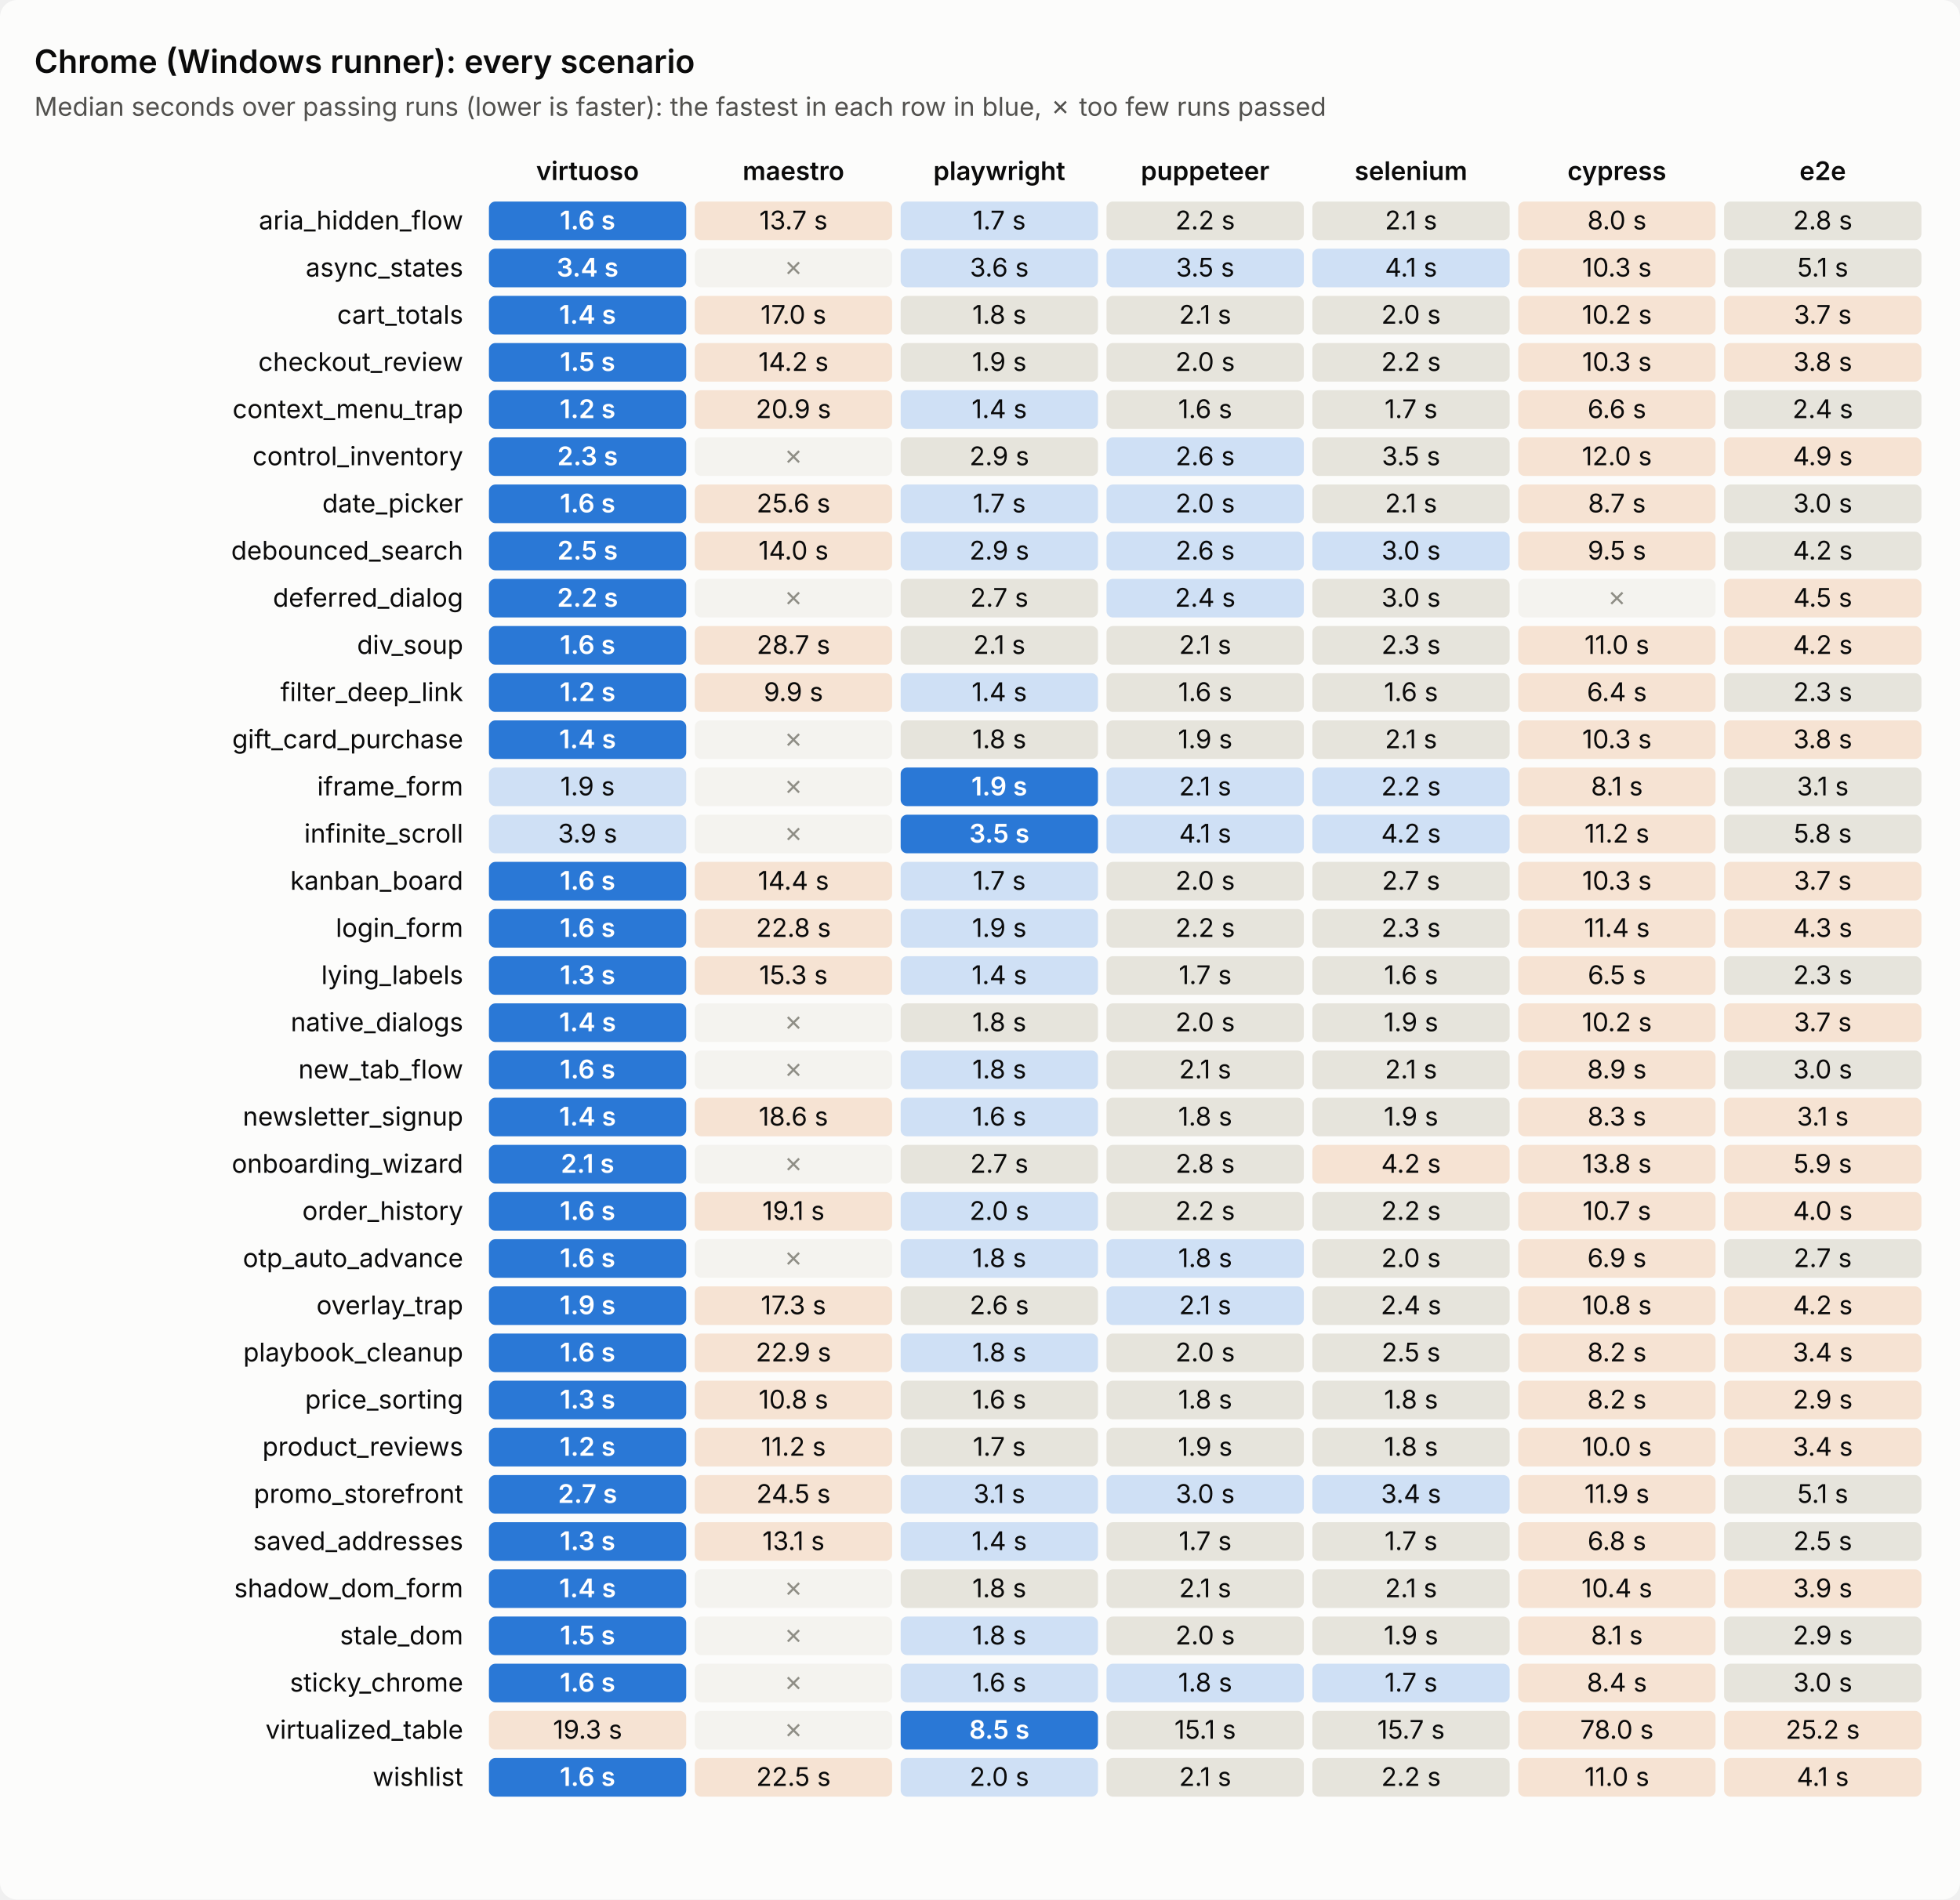
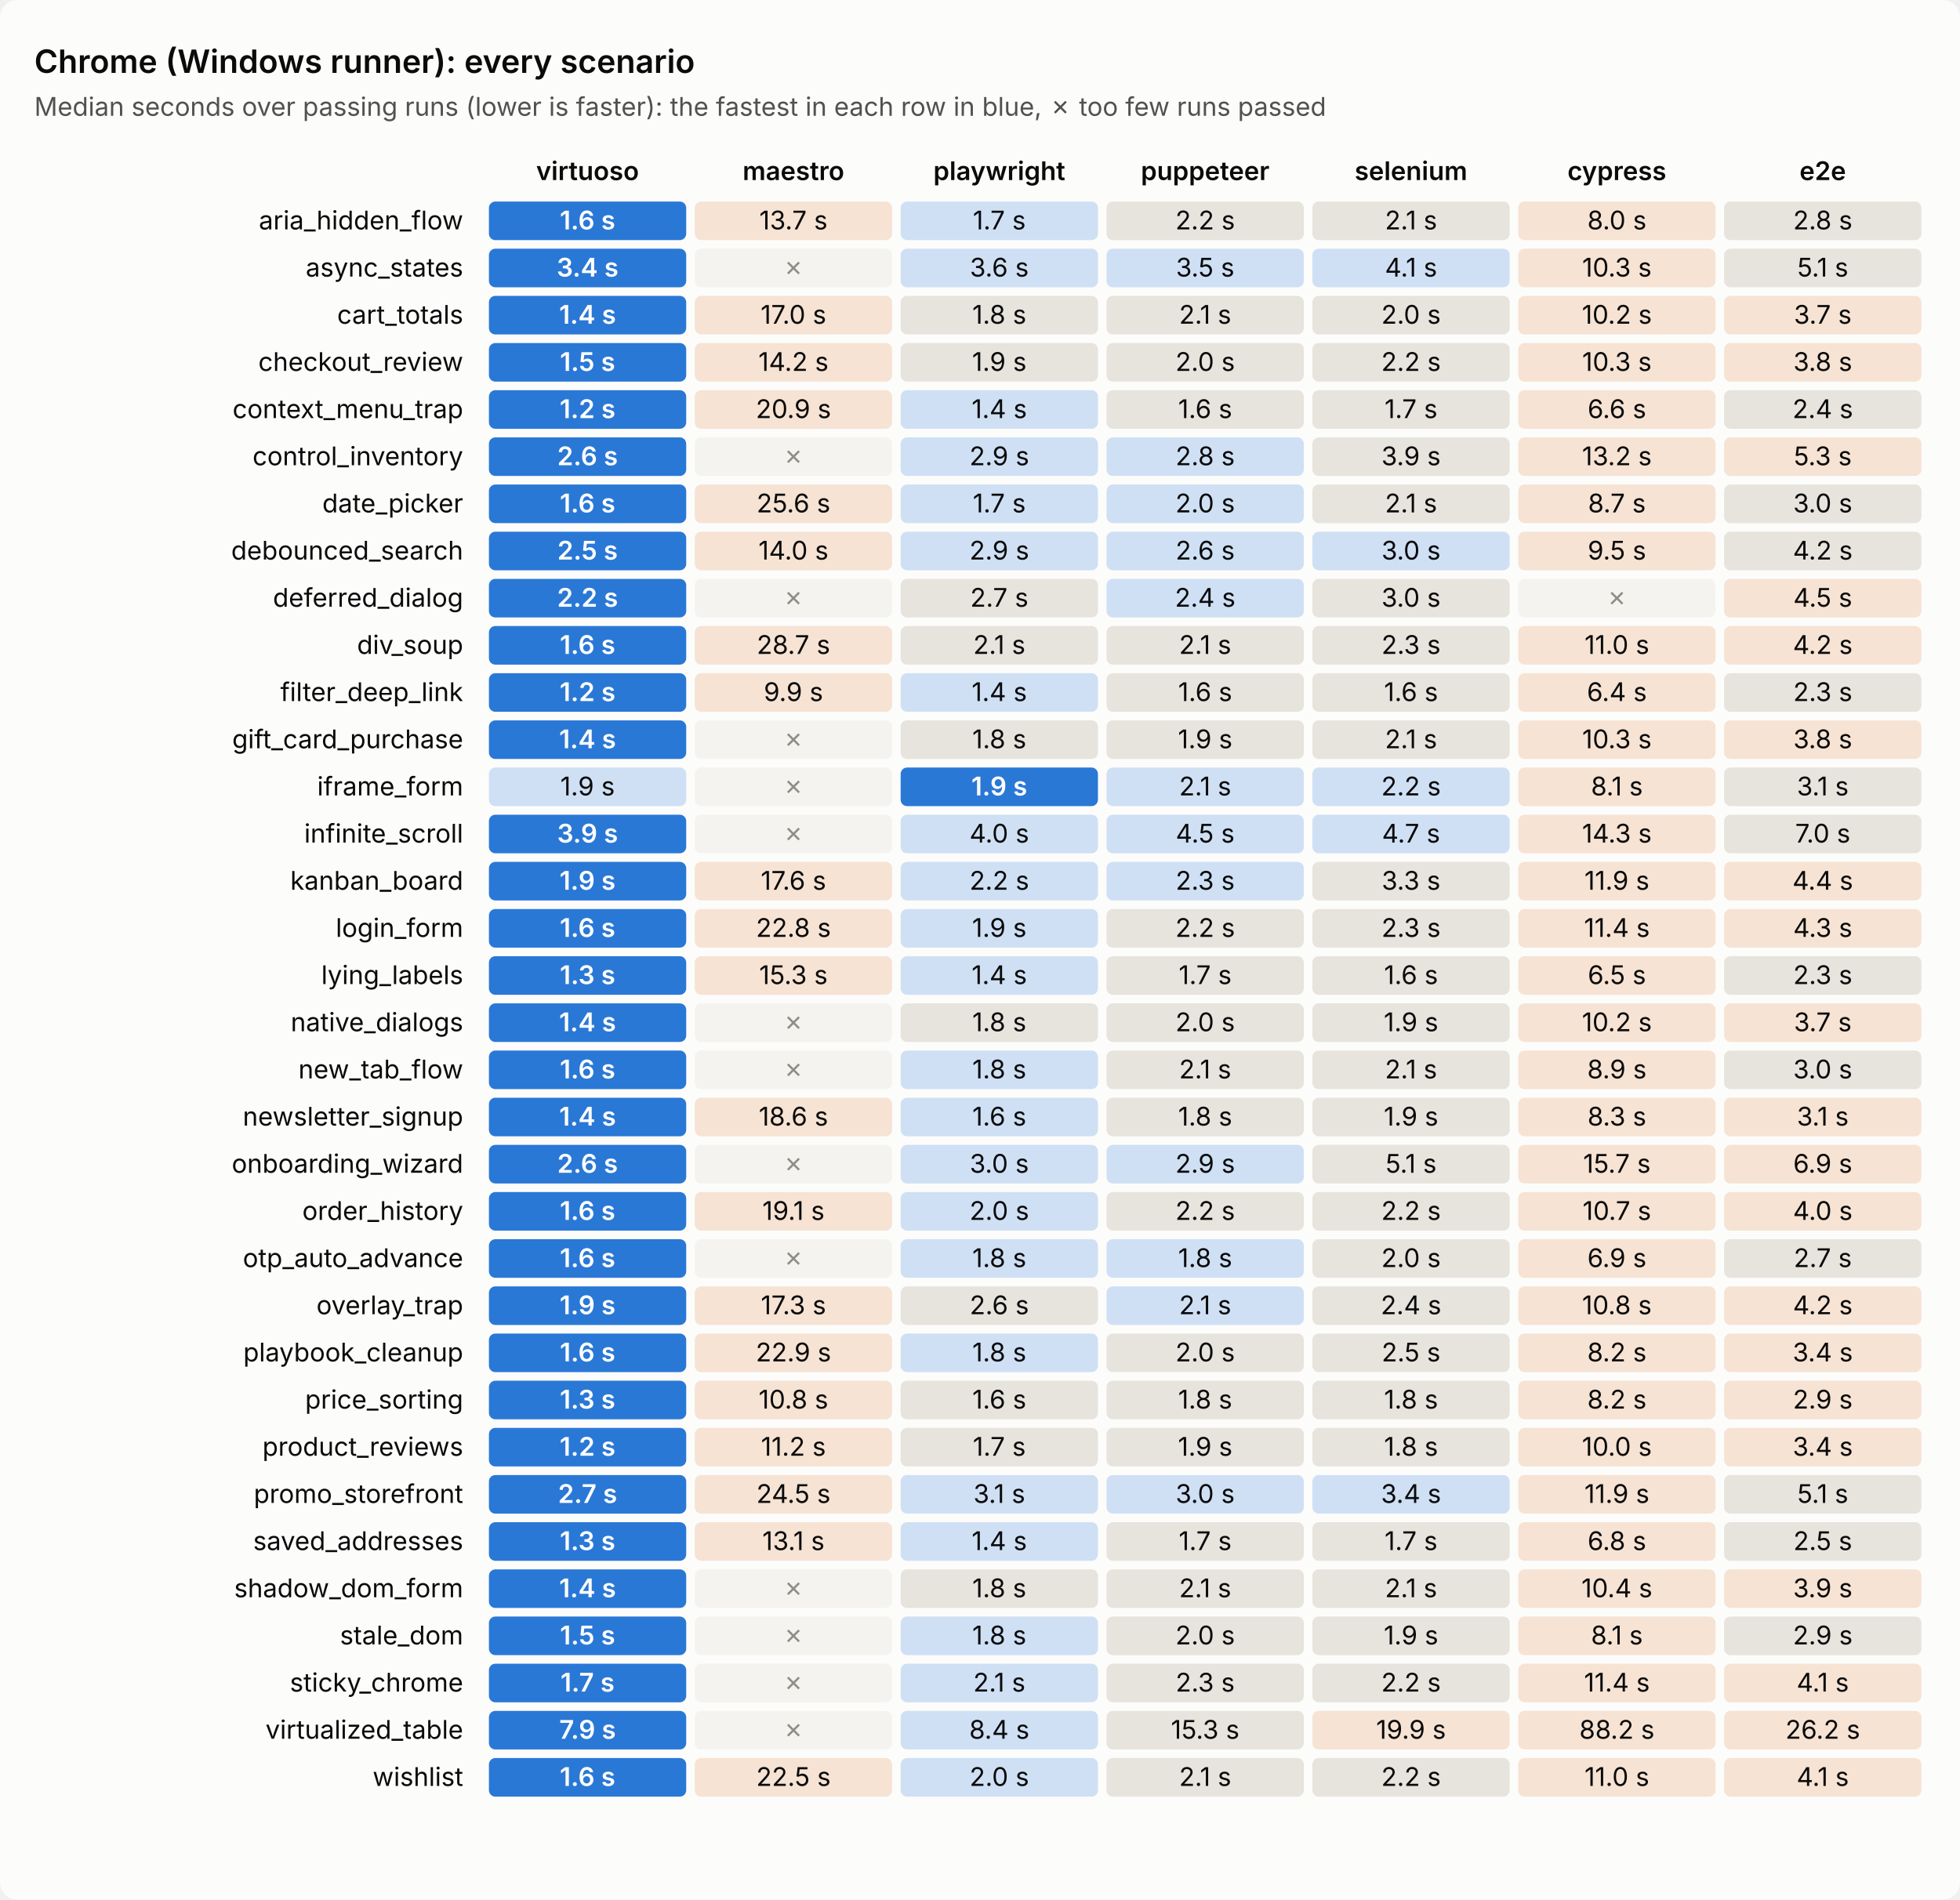
<svg xmlns="http://www.w3.org/2000/svg" viewBox="0 0 914 886" width="914" height="886" role="img" aria-label="Chrome (Windows runner): every scenario's time per tool">
  <style>text{font:12px system-ui,-apple-system,'Segoe UI',sans-serif;fill:#0b0b0b}.sub{fill:#52514e}.title{font-size:15px;font-weight:600}.head{font-weight:600}         .bg{fill:#fcfcfb}.cell{fill:#efeee9}.best{fill:#2a78d6}.best+text{fill:#fff;font-weight:600}.near{fill:#cfe0f5}.mid{fill:#e6e4dc}.far{fill:#f6e3d3}.fail{fill:#f4f3ef}.fail+text{fill:#8f8e86}         @media (prefers-color-scheme: dark){.bg{fill:#1a1a19}text{fill:#f0efec}.sub{fill:#c3c2b7}.cell{fill:#2a2a28}.best{fill:#3987e5}.near{fill:#24364d}.mid{fill:#33322f}.far{fill:#4a3527}.fail{fill:#222221}.fail+text{fill:#7a7970}}</style>
  <rect class="bg" width="914" height="886" rx="8" />
  <text class="title" x="16" y="34.0">Chrome (Windows runner): every scenario</text>
  <text class="sub" x="16" y="54.0">Median seconds over passing runs (lower is faster): the fastest in each row in blue, ✗ too few runs passed</text>
  <text class="head" x="274.0" y="84.0" text-anchor="middle">virtuoso</text>
  <text class="head" x="370.0" y="84.0" text-anchor="middle">maestro</text>
  <text class="head" x="466.0" y="84.0" text-anchor="middle">playwright</text>
  <text class="head" x="562.0" y="84.0" text-anchor="middle">puppeteer</text>
  <text class="head" x="658.0" y="84.0" text-anchor="middle">selenium</text>
  <text class="head" x="754.0" y="84.0" text-anchor="middle">cypress</text>
  <text class="head" x="850.0" y="84.0" text-anchor="middle">e2e</text>
  <text x="216.0" y="107.0" text-anchor="end">aria_hidden_flow</text>
  <rect class="cell best" x="228.0" y="94.0" width="92.0" height="18.0" rx="3" />
  <text x="274.0" y="107.0" text-anchor="middle">1.6 s</text>
  <rect class="cell far" x="324.0" y="94.0" width="92.0" height="18.0" rx="3" />
  <text x="370.0" y="107.0" text-anchor="middle">13.7 s</text>
  <rect class="cell near" x="420.0" y="94.0" width="92.0" height="18.0" rx="3" />
  <text x="466.0" y="107.0" text-anchor="middle">1.7 s</text>
  <rect class="cell mid" x="516.0" y="94.0" width="92.0" height="18.0" rx="3" />
  <text x="562.0" y="107.0" text-anchor="middle">2.2 s</text>
  <rect class="cell mid" x="612.0" y="94.0" width="92.0" height="18.0" rx="3" />
  <text x="658.0" y="107.0" text-anchor="middle">2.1 s</text>
  <rect class="cell far" x="708.0" y="94.0" width="92.0" height="18.0" rx="3" />
  <text x="754.0" y="107.0" text-anchor="middle">8.0 s</text>
  <rect class="cell mid" x="804.0" y="94.0" width="92.0" height="18.0" rx="3" />
  <text x="850.0" y="107.0" text-anchor="middle">2.8 s</text>
  <text x="216.0" y="129.0" text-anchor="end">async_states</text>
  <rect class="cell best" x="228.0" y="116.0" width="92.0" height="18.0" rx="3" />
  <text x="274.0" y="129.0" text-anchor="middle">3.4 s</text>
  <rect class="cell fail" x="324.0" y="116.0" width="92.0" height="18.0" rx="3" />
  <text x="370.0" y="129.0" text-anchor="middle">✗</text>
  <rect class="cell near" x="420.0" y="116.0" width="92.0" height="18.0" rx="3" />
  <text x="466.0" y="129.0" text-anchor="middle">3.6 s</text>
  <rect class="cell near" x="516.0" y="116.0" width="92.0" height="18.0" rx="3" />
  <text x="562.0" y="129.0" text-anchor="middle">3.5 s</text>
  <rect class="cell near" x="612.0" y="116.0" width="92.0" height="18.0" rx="3" />
  <text x="658.0" y="129.0" text-anchor="middle">4.1 s</text>
  <rect class="cell far" x="708.0" y="116.0" width="92.0" height="18.0" rx="3" />
  <text x="754.0" y="129.0" text-anchor="middle">10.3 s</text>
  <rect class="cell mid" x="804.0" y="116.0" width="92.0" height="18.0" rx="3" />
  <text x="850.0" y="129.0" text-anchor="middle">5.1 s</text>
  <text x="216.0" y="151.0" text-anchor="end">cart_totals</text>
  <rect class="cell best" x="228.0" y="138.0" width="92.0" height="18.0" rx="3" />
  <text x="274.0" y="151.0" text-anchor="middle">1.4 s</text>
  <rect class="cell far" x="324.0" y="138.0" width="92.0" height="18.0" rx="3" />
  <text x="370.0" y="151.0" text-anchor="middle">17.0 s</text>
  <rect class="cell mid" x="420.0" y="138.0" width="92.0" height="18.0" rx="3" />
  <text x="466.0" y="151.0" text-anchor="middle">1.8 s</text>
  <rect class="cell mid" x="516.0" y="138.0" width="92.0" height="18.0" rx="3" />
  <text x="562.0" y="151.0" text-anchor="middle">2.1 s</text>
  <rect class="cell mid" x="612.0" y="138.0" width="92.0" height="18.0" rx="3" />
  <text x="658.0" y="151.0" text-anchor="middle">2.0 s</text>
  <rect class="cell far" x="708.0" y="138.0" width="92.0" height="18.0" rx="3" />
  <text x="754.0" y="151.0" text-anchor="middle">10.2 s</text>
  <rect class="cell far" x="804.0" y="138.0" width="92.0" height="18.0" rx="3" />
  <text x="850.0" y="151.0" text-anchor="middle">3.7 s</text>
  <text x="216.0" y="173.0" text-anchor="end">checkout_review</text>
  <rect class="cell best" x="228.0" y="160.0" width="92.0" height="18.0" rx="3" />
  <text x="274.0" y="173.0" text-anchor="middle">1.5 s</text>
  <rect class="cell far" x="324.0" y="160.0" width="92.0" height="18.0" rx="3" />
  <text x="370.0" y="173.0" text-anchor="middle">14.2 s</text>
  <rect class="cell mid" x="420.0" y="160.0" width="92.0" height="18.0" rx="3" />
  <text x="466.0" y="173.0" text-anchor="middle">1.9 s</text>
  <rect class="cell mid" x="516.0" y="160.0" width="92.0" height="18.0" rx="3" />
  <text x="562.0" y="173.0" text-anchor="middle">2.0 s</text>
  <rect class="cell mid" x="612.0" y="160.0" width="92.0" height="18.0" rx="3" />
  <text x="658.0" y="173.0" text-anchor="middle">2.2 s</text>
  <rect class="cell far" x="708.0" y="160.0" width="92.0" height="18.0" rx="3" />
  <text x="754.0" y="173.0" text-anchor="middle">10.3 s</text>
  <rect class="cell far" x="804.0" y="160.0" width="92.0" height="18.0" rx="3" />
  <text x="850.0" y="173.0" text-anchor="middle">3.8 s</text>
  <text x="216.0" y="195.0" text-anchor="end">context_menu_trap</text>
  <rect class="cell best" x="228.0" y="182.0" width="92.0" height="18.0" rx="3" />
  <text x="274.0" y="195.0" text-anchor="middle">1.2 s</text>
  <rect class="cell far" x="324.0" y="182.0" width="92.0" height="18.0" rx="3" />
  <text x="370.0" y="195.0" text-anchor="middle">20.9 s</text>
  <rect class="cell near" x="420.0" y="182.0" width="92.0" height="18.0" rx="3" />
  <text x="466.0" y="195.0" text-anchor="middle">1.4 s</text>
  <rect class="cell mid" x="516.0" y="182.0" width="92.0" height="18.0" rx="3" />
  <text x="562.0" y="195.0" text-anchor="middle">1.6 s</text>
  <rect class="cell mid" x="612.0" y="182.0" width="92.0" height="18.0" rx="3" />
  <text x="658.0" y="195.0" text-anchor="middle">1.7 s</text>
  <rect class="cell far" x="708.0" y="182.0" width="92.0" height="18.0" rx="3" />
  <text x="754.0" y="195.0" text-anchor="middle">6.6 s</text>
  <rect class="cell mid" x="804.0" y="182.0" width="92.0" height="18.0" rx="3" />
  <text x="850.0" y="195.0" text-anchor="middle">2.4 s</text>
  <text x="216.0" y="217.0" text-anchor="end">control_inventory</text>
  <rect class="cell best" x="228.0" y="204.0" width="92.0" height="18.0" rx="3" />
-   <text x="274.0" y="217.0" text-anchor="middle">2.3 s</text>
+   <text x="274.0" y="217.0" text-anchor="middle">2.6 s</text>
  <rect class="cell fail" x="324.0" y="204.0" width="92.0" height="18.0" rx="3" />
  <text x="370.0" y="217.0" text-anchor="middle">✗</text>
-   <rect class="cell mid" x="420.0" y="204.0" width="92.0" height="18.0" rx="3" />
+   <rect class="cell near" x="420.0" y="204.0" width="92.0" height="18.0" rx="3" />
  <text x="466.0" y="217.0" text-anchor="middle">2.9 s</text>
  <rect class="cell near" x="516.0" y="204.0" width="92.0" height="18.0" rx="3" />
-   <text x="562.0" y="217.0" text-anchor="middle">2.6 s</text>
+   <text x="562.0" y="217.0" text-anchor="middle">2.8 s</text>
  <rect class="cell mid" x="612.0" y="204.0" width="92.0" height="18.0" rx="3" />
-   <text x="658.0" y="217.0" text-anchor="middle">3.5 s</text>
+   <text x="658.0" y="217.0" text-anchor="middle">3.9 s</text>
  <rect class="cell far" x="708.0" y="204.0" width="92.0" height="18.0" rx="3" />
-   <text x="754.0" y="217.0" text-anchor="middle">12.0 s</text>
+   <text x="754.0" y="217.0" text-anchor="middle">13.2 s</text>
  <rect class="cell far" x="804.0" y="204.0" width="92.0" height="18.0" rx="3" />
-   <text x="850.0" y="217.0" text-anchor="middle">4.9 s</text>
+   <text x="850.0" y="217.0" text-anchor="middle">5.3 s</text>
  <text x="216.0" y="239.0" text-anchor="end">date_picker</text>
  <rect class="cell best" x="228.0" y="226.0" width="92.0" height="18.0" rx="3" />
  <text x="274.0" y="239.0" text-anchor="middle">1.6 s</text>
  <rect class="cell far" x="324.0" y="226.0" width="92.0" height="18.0" rx="3" />
  <text x="370.0" y="239.0" text-anchor="middle">25.6 s</text>
  <rect class="cell near" x="420.0" y="226.0" width="92.0" height="18.0" rx="3" />
  <text x="466.0" y="239.0" text-anchor="middle">1.7 s</text>
  <rect class="cell near" x="516.0" y="226.0" width="92.0" height="18.0" rx="3" />
  <text x="562.0" y="239.0" text-anchor="middle">2.0 s</text>
  <rect class="cell mid" x="612.0" y="226.0" width="92.0" height="18.0" rx="3" />
  <text x="658.0" y="239.0" text-anchor="middle">2.1 s</text>
  <rect class="cell far" x="708.0" y="226.0" width="92.0" height="18.0" rx="3" />
  <text x="754.0" y="239.0" text-anchor="middle">8.7 s</text>
  <rect class="cell mid" x="804.0" y="226.0" width="92.0" height="18.0" rx="3" />
  <text x="850.0" y="239.0" text-anchor="middle">3.0 s</text>
  <text x="216.0" y="261.0" text-anchor="end">debounced_search</text>
  <rect class="cell best" x="228.0" y="248.0" width="92.0" height="18.0" rx="3" />
  <text x="274.0" y="261.0" text-anchor="middle">2.5 s</text>
  <rect class="cell far" x="324.0" y="248.0" width="92.0" height="18.0" rx="3" />
  <text x="370.0" y="261.0" text-anchor="middle">14.0 s</text>
  <rect class="cell near" x="420.0" y="248.0" width="92.0" height="18.0" rx="3" />
  <text x="466.0" y="261.0" text-anchor="middle">2.9 s</text>
  <rect class="cell near" x="516.0" y="248.0" width="92.0" height="18.0" rx="3" />
  <text x="562.0" y="261.0" text-anchor="middle">2.6 s</text>
  <rect class="cell near" x="612.0" y="248.0" width="92.0" height="18.0" rx="3" />
  <text x="658.0" y="261.0" text-anchor="middle">3.0 s</text>
  <rect class="cell far" x="708.0" y="248.0" width="92.0" height="18.0" rx="3" />
  <text x="754.0" y="261.0" text-anchor="middle">9.5 s</text>
  <rect class="cell mid" x="804.0" y="248.0" width="92.0" height="18.0" rx="3" />
  <text x="850.0" y="261.0" text-anchor="middle">4.2 s</text>
  <text x="216.0" y="283.0" text-anchor="end">deferred_dialog</text>
  <rect class="cell best" x="228.0" y="270.0" width="92.0" height="18.0" rx="3" />
  <text x="274.0" y="283.0" text-anchor="middle">2.2 s</text>
  <rect class="cell fail" x="324.0" y="270.0" width="92.0" height="18.0" rx="3" />
  <text x="370.0" y="283.0" text-anchor="middle">✗</text>
  <rect class="cell mid" x="420.0" y="270.0" width="92.0" height="18.0" rx="3" />
  <text x="466.0" y="283.0" text-anchor="middle">2.7 s</text>
  <rect class="cell near" x="516.0" y="270.0" width="92.0" height="18.0" rx="3" />
  <text x="562.0" y="283.0" text-anchor="middle">2.4 s</text>
  <rect class="cell mid" x="612.0" y="270.0" width="92.0" height="18.0" rx="3" />
  <text x="658.0" y="283.0" text-anchor="middle">3.0 s</text>
  <rect class="cell fail" x="708.0" y="270.0" width="92.0" height="18.0" rx="3" />
  <text x="754.0" y="283.0" text-anchor="middle">✗</text>
  <rect class="cell far" x="804.0" y="270.0" width="92.0" height="18.0" rx="3" />
  <text x="850.0" y="283.0" text-anchor="middle">4.5 s</text>
  <text x="216.0" y="305.0" text-anchor="end">div_soup</text>
  <rect class="cell best" x="228.0" y="292.0" width="92.0" height="18.0" rx="3" />
  <text x="274.0" y="305.0" text-anchor="middle">1.6 s</text>
  <rect class="cell far" x="324.0" y="292.0" width="92.0" height="18.0" rx="3" />
  <text x="370.0" y="305.0" text-anchor="middle">28.7 s</text>
  <rect class="cell mid" x="420.0" y="292.0" width="92.0" height="18.0" rx="3" />
  <text x="466.0" y="305.0" text-anchor="middle">2.1 s</text>
  <rect class="cell mid" x="516.0" y="292.0" width="92.0" height="18.0" rx="3" />
  <text x="562.0" y="305.0" text-anchor="middle">2.1 s</text>
  <rect class="cell mid" x="612.0" y="292.0" width="92.0" height="18.0" rx="3" />
  <text x="658.0" y="305.0" text-anchor="middle">2.3 s</text>
  <rect class="cell far" x="708.0" y="292.0" width="92.0" height="18.0" rx="3" />
  <text x="754.0" y="305.0" text-anchor="middle">11.0 s</text>
  <rect class="cell far" x="804.0" y="292.0" width="92.0" height="18.0" rx="3" />
  <text x="850.0" y="305.0" text-anchor="middle">4.2 s</text>
  <text x="216.0" y="327.0" text-anchor="end">filter_deep_link</text>
  <rect class="cell best" x="228.0" y="314.0" width="92.0" height="18.0" rx="3" />
  <text x="274.0" y="327.0" text-anchor="middle">1.2 s</text>
  <rect class="cell far" x="324.0" y="314.0" width="92.0" height="18.0" rx="3" />
  <text x="370.0" y="327.0" text-anchor="middle">9.9 s</text>
  <rect class="cell near" x="420.0" y="314.0" width="92.0" height="18.0" rx="3" />
  <text x="466.0" y="327.0" text-anchor="middle">1.4 s</text>
  <rect class="cell mid" x="516.0" y="314.0" width="92.0" height="18.0" rx="3" />
  <text x="562.0" y="327.0" text-anchor="middle">1.6 s</text>
  <rect class="cell mid" x="612.0" y="314.0" width="92.0" height="18.0" rx="3" />
  <text x="658.0" y="327.0" text-anchor="middle">1.6 s</text>
  <rect class="cell far" x="708.0" y="314.0" width="92.0" height="18.0" rx="3" />
  <text x="754.0" y="327.0" text-anchor="middle">6.4 s</text>
  <rect class="cell mid" x="804.0" y="314.0" width="92.0" height="18.0" rx="3" />
  <text x="850.0" y="327.0" text-anchor="middle">2.3 s</text>
  <text x="216.0" y="349.0" text-anchor="end">gift_card_purchase</text>
  <rect class="cell best" x="228.0" y="336.0" width="92.0" height="18.0" rx="3" />
  <text x="274.0" y="349.0" text-anchor="middle">1.4 s</text>
  <rect class="cell fail" x="324.0" y="336.0" width="92.0" height="18.0" rx="3" />
  <text x="370.0" y="349.0" text-anchor="middle">✗</text>
  <rect class="cell mid" x="420.0" y="336.0" width="92.0" height="18.0" rx="3" />
  <text x="466.0" y="349.0" text-anchor="middle">1.8 s</text>
  <rect class="cell mid" x="516.0" y="336.0" width="92.0" height="18.0" rx="3" />
  <text x="562.0" y="349.0" text-anchor="middle">1.9 s</text>
  <rect class="cell mid" x="612.0" y="336.0" width="92.0" height="18.0" rx="3" />
  <text x="658.0" y="349.0" text-anchor="middle">2.1 s</text>
  <rect class="cell far" x="708.0" y="336.0" width="92.0" height="18.0" rx="3" />
  <text x="754.0" y="349.0" text-anchor="middle">10.3 s</text>
  <rect class="cell far" x="804.0" y="336.0" width="92.0" height="18.0" rx="3" />
  <text x="850.0" y="349.0" text-anchor="middle">3.8 s</text>
  <text x="216.0" y="371.0" text-anchor="end">iframe_form</text>
  <rect class="cell near" x="228.0" y="358.0" width="92.0" height="18.0" rx="3" />
  <text x="274.0" y="371.0" text-anchor="middle">1.9 s</text>
  <rect class="cell fail" x="324.0" y="358.0" width="92.0" height="18.0" rx="3" />
  <text x="370.0" y="371.0" text-anchor="middle">✗</text>
  <rect class="cell best" x="420.0" y="358.0" width="92.0" height="18.0" rx="3" />
  <text x="466.0" y="371.0" text-anchor="middle">1.9 s</text>
  <rect class="cell near" x="516.0" y="358.0" width="92.0" height="18.0" rx="3" />
  <text x="562.0" y="371.0" text-anchor="middle">2.1 s</text>
  <rect class="cell near" x="612.0" y="358.0" width="92.0" height="18.0" rx="3" />
  <text x="658.0" y="371.0" text-anchor="middle">2.2 s</text>
  <rect class="cell far" x="708.0" y="358.0" width="92.0" height="18.0" rx="3" />
  <text x="754.0" y="371.0" text-anchor="middle">8.1 s</text>
  <rect class="cell mid" x="804.0" y="358.0" width="92.0" height="18.0" rx="3" />
  <text x="850.0" y="371.0" text-anchor="middle">3.1 s</text>
  <text x="216.0" y="393.0" text-anchor="end">infinite_scroll</text>
-   <rect class="cell near" x="228.0" y="380.0" width="92.0" height="18.0" rx="3" />
+   <rect class="cell best" x="228.0" y="380.0" width="92.0" height="18.0" rx="3" />
  <text x="274.0" y="393.0" text-anchor="middle">3.9 s</text>
  <rect class="cell fail" x="324.0" y="380.0" width="92.0" height="18.0" rx="3" />
  <text x="370.0" y="393.0" text-anchor="middle">✗</text>
-   <rect class="cell best" x="420.0" y="380.0" width="92.0" height="18.0" rx="3" />
-   <text x="466.0" y="393.0" text-anchor="middle">3.5 s</text>
+   <rect class="cell near" x="420.0" y="380.0" width="92.0" height="18.0" rx="3" />
+   <text x="466.0" y="393.0" text-anchor="middle">4.0 s</text>
  <rect class="cell near" x="516.0" y="380.0" width="92.0" height="18.0" rx="3" />
-   <text x="562.0" y="393.0" text-anchor="middle">4.1 s</text>
+   <text x="562.0" y="393.0" text-anchor="middle">4.5 s</text>
  <rect class="cell near" x="612.0" y="380.0" width="92.0" height="18.0" rx="3" />
-   <text x="658.0" y="393.0" text-anchor="middle">4.2 s</text>
+   <text x="658.0" y="393.0" text-anchor="middle">4.7 s</text>
  <rect class="cell far" x="708.0" y="380.0" width="92.0" height="18.0" rx="3" />
-   <text x="754.0" y="393.0" text-anchor="middle">11.2 s</text>
+   <text x="754.0" y="393.0" text-anchor="middle">14.3 s</text>
  <rect class="cell mid" x="804.0" y="380.0" width="92.0" height="18.0" rx="3" />
-   <text x="850.0" y="393.0" text-anchor="middle">5.8 s</text>
+   <text x="850.0" y="393.0" text-anchor="middle">7.0 s</text>
  <text x="216.0" y="415.0" text-anchor="end">kanban_board</text>
  <rect class="cell best" x="228.0" y="402.0" width="92.0" height="18.0" rx="3" />
-   <text x="274.0" y="415.0" text-anchor="middle">1.6 s</text>
+   <text x="274.0" y="415.0" text-anchor="middle">1.9 s</text>
  <rect class="cell far" x="324.0" y="402.0" width="92.0" height="18.0" rx="3" />
-   <text x="370.0" y="415.0" text-anchor="middle">14.4 s</text>
+   <text x="370.0" y="415.0" text-anchor="middle">17.6 s</text>
  <rect class="cell near" x="420.0" y="402.0" width="92.0" height="18.0" rx="3" />
-   <text x="466.0" y="415.0" text-anchor="middle">1.7 s</text>
-   <rect class="cell mid" x="516.0" y="402.0" width="92.0" height="18.0" rx="3" />
-   <text x="562.0" y="415.0" text-anchor="middle">2.0 s</text>
+   <text x="466.0" y="415.0" text-anchor="middle">2.2 s</text>
+   <rect class="cell near" x="516.0" y="402.0" width="92.0" height="18.0" rx="3" />
+   <text x="562.0" y="415.0" text-anchor="middle">2.3 s</text>
  <rect class="cell mid" x="612.0" y="402.0" width="92.0" height="18.0" rx="3" />
-   <text x="658.0" y="415.0" text-anchor="middle">2.7 s</text>
+   <text x="658.0" y="415.0" text-anchor="middle">3.3 s</text>
  <rect class="cell far" x="708.0" y="402.0" width="92.0" height="18.0" rx="3" />
-   <text x="754.0" y="415.0" text-anchor="middle">10.3 s</text>
+   <text x="754.0" y="415.0" text-anchor="middle">11.9 s</text>
  <rect class="cell far" x="804.0" y="402.0" width="92.0" height="18.0" rx="3" />
-   <text x="850.0" y="415.0" text-anchor="middle">3.7 s</text>
+   <text x="850.0" y="415.0" text-anchor="middle">4.4 s</text>
  <text x="216.0" y="437.0" text-anchor="end">login_form</text>
  <rect class="cell best" x="228.0" y="424.0" width="92.0" height="18.0" rx="3" />
  <text x="274.0" y="437.0" text-anchor="middle">1.6 s</text>
  <rect class="cell far" x="324.0" y="424.0" width="92.0" height="18.0" rx="3" />
  <text x="370.0" y="437.0" text-anchor="middle">22.8 s</text>
  <rect class="cell near" x="420.0" y="424.0" width="92.0" height="18.0" rx="3" />
  <text x="466.0" y="437.0" text-anchor="middle">1.9 s</text>
  <rect class="cell mid" x="516.0" y="424.0" width="92.0" height="18.0" rx="3" />
  <text x="562.0" y="437.0" text-anchor="middle">2.2 s</text>
  <rect class="cell mid" x="612.0" y="424.0" width="92.0" height="18.0" rx="3" />
  <text x="658.0" y="437.0" text-anchor="middle">2.3 s</text>
  <rect class="cell far" x="708.0" y="424.0" width="92.0" height="18.0" rx="3" />
  <text x="754.0" y="437.0" text-anchor="middle">11.4 s</text>
  <rect class="cell far" x="804.0" y="424.0" width="92.0" height="18.0" rx="3" />
  <text x="850.0" y="437.0" text-anchor="middle">4.3 s</text>
  <text x="216.0" y="459.0" text-anchor="end">lying_labels</text>
  <rect class="cell best" x="228.0" y="446.0" width="92.0" height="18.0" rx="3" />
  <text x="274.0" y="459.0" text-anchor="middle">1.3 s</text>
  <rect class="cell far" x="324.0" y="446.0" width="92.0" height="18.0" rx="3" />
  <text x="370.0" y="459.0" text-anchor="middle">15.3 s</text>
  <rect class="cell near" x="420.0" y="446.0" width="92.0" height="18.0" rx="3" />
  <text x="466.0" y="459.0" text-anchor="middle">1.4 s</text>
  <rect class="cell mid" x="516.0" y="446.0" width="92.0" height="18.0" rx="3" />
  <text x="562.0" y="459.0" text-anchor="middle">1.7 s</text>
  <rect class="cell mid" x="612.0" y="446.0" width="92.0" height="18.0" rx="3" />
  <text x="658.0" y="459.0" text-anchor="middle">1.6 s</text>
  <rect class="cell far" x="708.0" y="446.0" width="92.0" height="18.0" rx="3" />
  <text x="754.0" y="459.0" text-anchor="middle">6.5 s</text>
  <rect class="cell mid" x="804.0" y="446.0" width="92.0" height="18.0" rx="3" />
  <text x="850.0" y="459.0" text-anchor="middle">2.3 s</text>
  <text x="216.0" y="481.0" text-anchor="end">native_dialogs</text>
  <rect class="cell best" x="228.0" y="468.0" width="92.0" height="18.0" rx="3" />
  <text x="274.0" y="481.0" text-anchor="middle">1.4 s</text>
  <rect class="cell fail" x="324.0" y="468.0" width="92.0" height="18.0" rx="3" />
  <text x="370.0" y="481.0" text-anchor="middle">✗</text>
  <rect class="cell mid" x="420.0" y="468.0" width="92.0" height="18.0" rx="3" />
  <text x="466.0" y="481.0" text-anchor="middle">1.8 s</text>
  <rect class="cell mid" x="516.0" y="468.0" width="92.0" height="18.0" rx="3" />
  <text x="562.0" y="481.0" text-anchor="middle">2.0 s</text>
  <rect class="cell mid" x="612.0" y="468.0" width="92.0" height="18.0" rx="3" />
  <text x="658.0" y="481.0" text-anchor="middle">1.9 s</text>
  <rect class="cell far" x="708.0" y="468.0" width="92.0" height="18.0" rx="3" />
  <text x="754.0" y="481.0" text-anchor="middle">10.2 s</text>
  <rect class="cell far" x="804.0" y="468.0" width="92.0" height="18.0" rx="3" />
  <text x="850.0" y="481.0" text-anchor="middle">3.7 s</text>
  <text x="216.0" y="503.0" text-anchor="end">new_tab_flow</text>
  <rect class="cell best" x="228.0" y="490.0" width="92.0" height="18.0" rx="3" />
  <text x="274.0" y="503.0" text-anchor="middle">1.6 s</text>
  <rect class="cell fail" x="324.0" y="490.0" width="92.0" height="18.0" rx="3" />
  <text x="370.0" y="503.0" text-anchor="middle">✗</text>
  <rect class="cell near" x="420.0" y="490.0" width="92.0" height="18.0" rx="3" />
  <text x="466.0" y="503.0" text-anchor="middle">1.8 s</text>
  <rect class="cell mid" x="516.0" y="490.0" width="92.0" height="18.0" rx="3" />
  <text x="562.0" y="503.0" text-anchor="middle">2.1 s</text>
  <rect class="cell mid" x="612.0" y="490.0" width="92.0" height="18.0" rx="3" />
  <text x="658.0" y="503.0" text-anchor="middle">2.1 s</text>
  <rect class="cell far" x="708.0" y="490.0" width="92.0" height="18.0" rx="3" />
  <text x="754.0" y="503.0" text-anchor="middle">8.9 s</text>
  <rect class="cell mid" x="804.0" y="490.0" width="92.0" height="18.0" rx="3" />
  <text x="850.0" y="503.0" text-anchor="middle">3.0 s</text>
  <text x="216.0" y="525.0" text-anchor="end">newsletter_signup</text>
  <rect class="cell best" x="228.0" y="512.0" width="92.0" height="18.0" rx="3" />
  <text x="274.0" y="525.0" text-anchor="middle">1.4 s</text>
  <rect class="cell far" x="324.0" y="512.0" width="92.0" height="18.0" rx="3" />
  <text x="370.0" y="525.0" text-anchor="middle">18.6 s</text>
  <rect class="cell near" x="420.0" y="512.0" width="92.0" height="18.0" rx="3" />
  <text x="466.0" y="525.0" text-anchor="middle">1.6 s</text>
  <rect class="cell mid" x="516.0" y="512.0" width="92.0" height="18.0" rx="3" />
  <text x="562.0" y="525.0" text-anchor="middle">1.8 s</text>
  <rect class="cell mid" x="612.0" y="512.0" width="92.0" height="18.0" rx="3" />
  <text x="658.0" y="525.0" text-anchor="middle">1.9 s</text>
  <rect class="cell far" x="708.0" y="512.0" width="92.0" height="18.0" rx="3" />
  <text x="754.0" y="525.0" text-anchor="middle">8.3 s</text>
  <rect class="cell far" x="804.0" y="512.0" width="92.0" height="18.0" rx="3" />
  <text x="850.0" y="525.0" text-anchor="middle">3.1 s</text>
  <text x="216.0" y="547.0" text-anchor="end">onboarding_wizard</text>
  <rect class="cell best" x="228.0" y="534.0" width="92.0" height="18.0" rx="3" />
-   <text x="274.0" y="547.0" text-anchor="middle">2.1 s</text>
+   <text x="274.0" y="547.0" text-anchor="middle">2.6 s</text>
  <rect class="cell fail" x="324.0" y="534.0" width="92.0" height="18.0" rx="3" />
  <text x="370.0" y="547.0" text-anchor="middle">✗</text>
-   <rect class="cell mid" x="420.0" y="534.0" width="92.0" height="18.0" rx="3" />
-   <text x="466.0" y="547.0" text-anchor="middle">2.7 s</text>
-   <rect class="cell mid" x="516.0" y="534.0" width="92.0" height="18.0" rx="3" />
-   <text x="562.0" y="547.0" text-anchor="middle">2.8 s</text>
-   <rect class="cell far" x="612.0" y="534.0" width="92.0" height="18.0" rx="3" />
-   <text x="658.0" y="547.0" text-anchor="middle">4.2 s</text>
+   <rect class="cell near" x="420.0" y="534.0" width="92.0" height="18.0" rx="3" />
+   <text x="466.0" y="547.0" text-anchor="middle">3.0 s</text>
+   <rect class="cell near" x="516.0" y="534.0" width="92.0" height="18.0" rx="3" />
+   <text x="562.0" y="547.0" text-anchor="middle">2.9 s</text>
+   <rect class="cell mid" x="612.0" y="534.0" width="92.0" height="18.0" rx="3" />
+   <text x="658.0" y="547.0" text-anchor="middle">5.1 s</text>
  <rect class="cell far" x="708.0" y="534.0" width="92.0" height="18.0" rx="3" />
-   <text x="754.0" y="547.0" text-anchor="middle">13.8 s</text>
+   <text x="754.0" y="547.0" text-anchor="middle">15.7 s</text>
  <rect class="cell far" x="804.0" y="534.0" width="92.0" height="18.0" rx="3" />
-   <text x="850.0" y="547.0" text-anchor="middle">5.9 s</text>
+   <text x="850.0" y="547.0" text-anchor="middle">6.9 s</text>
  <text x="216.0" y="569.0" text-anchor="end">order_history</text>
  <rect class="cell best" x="228.0" y="556.0" width="92.0" height="18.0" rx="3" />
  <text x="274.0" y="569.0" text-anchor="middle">1.6 s</text>
  <rect class="cell far" x="324.0" y="556.0" width="92.0" height="18.0" rx="3" />
  <text x="370.0" y="569.0" text-anchor="middle">19.1 s</text>
  <rect class="cell near" x="420.0" y="556.0" width="92.0" height="18.0" rx="3" />
  <text x="466.0" y="569.0" text-anchor="middle">2.0 s</text>
  <rect class="cell mid" x="516.0" y="556.0" width="92.0" height="18.0" rx="3" />
  <text x="562.0" y="569.0" text-anchor="middle">2.2 s</text>
  <rect class="cell mid" x="612.0" y="556.0" width="92.0" height="18.0" rx="3" />
  <text x="658.0" y="569.0" text-anchor="middle">2.2 s</text>
  <rect class="cell far" x="708.0" y="556.0" width="92.0" height="18.0" rx="3" />
  <text x="754.0" y="569.0" text-anchor="middle">10.7 s</text>
  <rect class="cell far" x="804.0" y="556.0" width="92.0" height="18.0" rx="3" />
  <text x="850.0" y="569.0" text-anchor="middle">4.0 s</text>
  <text x="216.0" y="591.0" text-anchor="end">otp_auto_advance</text>
  <rect class="cell best" x="228.0" y="578.0" width="92.0" height="18.0" rx="3" />
  <text x="274.0" y="591.0" text-anchor="middle">1.6 s</text>
  <rect class="cell fail" x="324.0" y="578.0" width="92.0" height="18.0" rx="3" />
  <text x="370.0" y="591.0" text-anchor="middle">✗</text>
  <rect class="cell near" x="420.0" y="578.0" width="92.0" height="18.0" rx="3" />
  <text x="466.0" y="591.0" text-anchor="middle">1.8 s</text>
  <rect class="cell near" x="516.0" y="578.0" width="92.0" height="18.0" rx="3" />
  <text x="562.0" y="591.0" text-anchor="middle">1.8 s</text>
  <rect class="cell mid" x="612.0" y="578.0" width="92.0" height="18.0" rx="3" />
  <text x="658.0" y="591.0" text-anchor="middle">2.0 s</text>
  <rect class="cell far" x="708.0" y="578.0" width="92.0" height="18.0" rx="3" />
  <text x="754.0" y="591.0" text-anchor="middle">6.9 s</text>
  <rect class="cell mid" x="804.0" y="578.0" width="92.0" height="18.0" rx="3" />
  <text x="850.0" y="591.0" text-anchor="middle">2.7 s</text>
  <text x="216.0" y="613.0" text-anchor="end">overlay_trap</text>
  <rect class="cell best" x="228.0" y="600.0" width="92.0" height="18.0" rx="3" />
  <text x="274.0" y="613.0" text-anchor="middle">1.9 s</text>
  <rect class="cell far" x="324.0" y="600.0" width="92.0" height="18.0" rx="3" />
  <text x="370.0" y="613.0" text-anchor="middle">17.3 s</text>
  <rect class="cell mid" x="420.0" y="600.0" width="92.0" height="18.0" rx="3" />
  <text x="466.0" y="613.0" text-anchor="middle">2.6 s</text>
  <rect class="cell near" x="516.0" y="600.0" width="92.0" height="18.0" rx="3" />
  <text x="562.0" y="613.0" text-anchor="middle">2.1 s</text>
  <rect class="cell mid" x="612.0" y="600.0" width="92.0" height="18.0" rx="3" />
  <text x="658.0" y="613.0" text-anchor="middle">2.4 s</text>
  <rect class="cell far" x="708.0" y="600.0" width="92.0" height="18.0" rx="3" />
  <text x="754.0" y="613.0" text-anchor="middle">10.8 s</text>
  <rect class="cell far" x="804.0" y="600.0" width="92.0" height="18.0" rx="3" />
  <text x="850.0" y="613.0" text-anchor="middle">4.2 s</text>
  <text x="216.0" y="635.0" text-anchor="end">playbook_cleanup</text>
  <rect class="cell best" x="228.0" y="622.0" width="92.0" height="18.0" rx="3" />
  <text x="274.0" y="635.0" text-anchor="middle">1.6 s</text>
  <rect class="cell far" x="324.0" y="622.0" width="92.0" height="18.0" rx="3" />
  <text x="370.0" y="635.0" text-anchor="middle">22.9 s</text>
  <rect class="cell near" x="420.0" y="622.0" width="92.0" height="18.0" rx="3" />
  <text x="466.0" y="635.0" text-anchor="middle">1.8 s</text>
  <rect class="cell mid" x="516.0" y="622.0" width="92.0" height="18.0" rx="3" />
  <text x="562.0" y="635.0" text-anchor="middle">2.0 s</text>
  <rect class="cell mid" x="612.0" y="622.0" width="92.0" height="18.0" rx="3" />
  <text x="658.0" y="635.0" text-anchor="middle">2.5 s</text>
  <rect class="cell far" x="708.0" y="622.0" width="92.0" height="18.0" rx="3" />
  <text x="754.0" y="635.0" text-anchor="middle">8.2 s</text>
  <rect class="cell far" x="804.0" y="622.0" width="92.0" height="18.0" rx="3" />
  <text x="850.0" y="635.0" text-anchor="middle">3.4 s</text>
  <text x="216.0" y="657.0" text-anchor="end">price_sorting</text>
  <rect class="cell best" x="228.0" y="644.0" width="92.0" height="18.0" rx="3" />
  <text x="274.0" y="657.0" text-anchor="middle">1.3 s</text>
  <rect class="cell far" x="324.0" y="644.0" width="92.0" height="18.0" rx="3" />
  <text x="370.0" y="657.0" text-anchor="middle">10.8 s</text>
  <rect class="cell mid" x="420.0" y="644.0" width="92.0" height="18.0" rx="3" />
  <text x="466.0" y="657.0" text-anchor="middle">1.6 s</text>
  <rect class="cell mid" x="516.0" y="644.0" width="92.0" height="18.0" rx="3" />
  <text x="562.0" y="657.0" text-anchor="middle">1.8 s</text>
  <rect class="cell mid" x="612.0" y="644.0" width="92.0" height="18.0" rx="3" />
  <text x="658.0" y="657.0" text-anchor="middle">1.8 s</text>
  <rect class="cell far" x="708.0" y="644.0" width="92.0" height="18.0" rx="3" />
  <text x="754.0" y="657.0" text-anchor="middle">8.2 s</text>
  <rect class="cell far" x="804.0" y="644.0" width="92.0" height="18.0" rx="3" />
  <text x="850.0" y="657.0" text-anchor="middle">2.9 s</text>
  <text x="216.0" y="679.0" text-anchor="end">product_reviews</text>
  <rect class="cell best" x="228.0" y="666.0" width="92.0" height="18.0" rx="3" />
  <text x="274.0" y="679.0" text-anchor="middle">1.2 s</text>
  <rect class="cell far" x="324.0" y="666.0" width="92.0" height="18.0" rx="3" />
  <text x="370.0" y="679.0" text-anchor="middle">11.2 s</text>
  <rect class="cell mid" x="420.0" y="666.0" width="92.0" height="18.0" rx="3" />
  <text x="466.0" y="679.0" text-anchor="middle">1.7 s</text>
  <rect class="cell mid" x="516.0" y="666.0" width="92.0" height="18.0" rx="3" />
  <text x="562.0" y="679.0" text-anchor="middle">1.9 s</text>
  <rect class="cell mid" x="612.0" y="666.0" width="92.0" height="18.0" rx="3" />
  <text x="658.0" y="679.0" text-anchor="middle">1.8 s</text>
  <rect class="cell far" x="708.0" y="666.0" width="92.0" height="18.0" rx="3" />
  <text x="754.0" y="679.0" text-anchor="middle">10.0 s</text>
  <rect class="cell far" x="804.0" y="666.0" width="92.0" height="18.0" rx="3" />
  <text x="850.0" y="679.0" text-anchor="middle">3.4 s</text>
  <text x="216.0" y="701.0" text-anchor="end">promo_storefront</text>
  <rect class="cell best" x="228.0" y="688.0" width="92.0" height="18.0" rx="3" />
  <text x="274.0" y="701.0" text-anchor="middle">2.7 s</text>
  <rect class="cell far" x="324.0" y="688.0" width="92.0" height="18.0" rx="3" />
  <text x="370.0" y="701.0" text-anchor="middle">24.5 s</text>
  <rect class="cell near" x="420.0" y="688.0" width="92.0" height="18.0" rx="3" />
  <text x="466.0" y="701.0" text-anchor="middle">3.1 s</text>
  <rect class="cell near" x="516.0" y="688.0" width="92.0" height="18.0" rx="3" />
  <text x="562.0" y="701.0" text-anchor="middle">3.0 s</text>
  <rect class="cell near" x="612.0" y="688.0" width="92.0" height="18.0" rx="3" />
  <text x="658.0" y="701.0" text-anchor="middle">3.4 s</text>
  <rect class="cell far" x="708.0" y="688.0" width="92.0" height="18.0" rx="3" />
  <text x="754.0" y="701.0" text-anchor="middle">11.9 s</text>
  <rect class="cell mid" x="804.0" y="688.0" width="92.0" height="18.0" rx="3" />
  <text x="850.0" y="701.0" text-anchor="middle">5.1 s</text>
  <text x="216.0" y="723.0" text-anchor="end">saved_addresses</text>
  <rect class="cell best" x="228.0" y="710.0" width="92.0" height="18.0" rx="3" />
  <text x="274.0" y="723.0" text-anchor="middle">1.3 s</text>
  <rect class="cell far" x="324.0" y="710.0" width="92.0" height="18.0" rx="3" />
  <text x="370.0" y="723.0" text-anchor="middle">13.1 s</text>
  <rect class="cell near" x="420.0" y="710.0" width="92.0" height="18.0" rx="3" />
  <text x="466.0" y="723.0" text-anchor="middle">1.4 s</text>
  <rect class="cell mid" x="516.0" y="710.0" width="92.0" height="18.0" rx="3" />
  <text x="562.0" y="723.0" text-anchor="middle">1.7 s</text>
  <rect class="cell mid" x="612.0" y="710.0" width="92.0" height="18.0" rx="3" />
  <text x="658.0" y="723.0" text-anchor="middle">1.7 s</text>
  <rect class="cell far" x="708.0" y="710.0" width="92.0" height="18.0" rx="3" />
  <text x="754.0" y="723.0" text-anchor="middle">6.8 s</text>
  <rect class="cell mid" x="804.0" y="710.0" width="92.0" height="18.0" rx="3" />
  <text x="850.0" y="723.0" text-anchor="middle">2.5 s</text>
  <text x="216.0" y="745.0" text-anchor="end">shadow_dom_form</text>
  <rect class="cell best" x="228.0" y="732.0" width="92.0" height="18.0" rx="3" />
  <text x="274.0" y="745.0" text-anchor="middle">1.4 s</text>
  <rect class="cell fail" x="324.0" y="732.0" width="92.0" height="18.0" rx="3" />
  <text x="370.0" y="745.0" text-anchor="middle">✗</text>
  <rect class="cell mid" x="420.0" y="732.0" width="92.0" height="18.0" rx="3" />
  <text x="466.0" y="745.0" text-anchor="middle">1.8 s</text>
  <rect class="cell mid" x="516.0" y="732.0" width="92.0" height="18.0" rx="3" />
  <text x="562.0" y="745.0" text-anchor="middle">2.1 s</text>
  <rect class="cell mid" x="612.0" y="732.0" width="92.0" height="18.0" rx="3" />
  <text x="658.0" y="745.0" text-anchor="middle">2.1 s</text>
  <rect class="cell far" x="708.0" y="732.0" width="92.0" height="18.0" rx="3" />
  <text x="754.0" y="745.0" text-anchor="middle">10.4 s</text>
  <rect class="cell far" x="804.0" y="732.0" width="92.0" height="18.0" rx="3" />
  <text x="850.0" y="745.0" text-anchor="middle">3.9 s</text>
  <text x="216.0" y="767.0" text-anchor="end">stale_dom</text>
  <rect class="cell best" x="228.0" y="754.0" width="92.0" height="18.0" rx="3" />
  <text x="274.0" y="767.0" text-anchor="middle">1.5 s</text>
  <rect class="cell fail" x="324.0" y="754.0" width="92.0" height="18.0" rx="3" />
  <text x="370.0" y="767.0" text-anchor="middle">✗</text>
  <rect class="cell near" x="420.0" y="754.0" width="92.0" height="18.0" rx="3" />
  <text x="466.0" y="767.0" text-anchor="middle">1.8 s</text>
  <rect class="cell mid" x="516.0" y="754.0" width="92.0" height="18.0" rx="3" />
  <text x="562.0" y="767.0" text-anchor="middle">2.0 s</text>
  <rect class="cell mid" x="612.0" y="754.0" width="92.0" height="18.0" rx="3" />
  <text x="658.0" y="767.0" text-anchor="middle">1.9 s</text>
  <rect class="cell far" x="708.0" y="754.0" width="92.0" height="18.0" rx="3" />
  <text x="754.0" y="767.0" text-anchor="middle">8.1 s</text>
  <rect class="cell mid" x="804.0" y="754.0" width="92.0" height="18.0" rx="3" />
  <text x="850.0" y="767.0" text-anchor="middle">2.9 s</text>
  <text x="216.0" y="789.0" text-anchor="end">sticky_chrome</text>
  <rect class="cell best" x="228.0" y="776.0" width="92.0" height="18.0" rx="3" />
-   <text x="274.0" y="789.0" text-anchor="middle">1.6 s</text>
+   <text x="274.0" y="789.0" text-anchor="middle">1.7 s</text>
  <rect class="cell fail" x="324.0" y="776.0" width="92.0" height="18.0" rx="3" />
  <text x="370.0" y="789.0" text-anchor="middle">✗</text>
  <rect class="cell near" x="420.0" y="776.0" width="92.0" height="18.0" rx="3" />
-   <text x="466.0" y="789.0" text-anchor="middle">1.6 s</text>
-   <rect class="cell near" x="516.0" y="776.0" width="92.0" height="18.0" rx="3" />
-   <text x="562.0" y="789.0" text-anchor="middle">1.8 s</text>
-   <rect class="cell near" x="612.0" y="776.0" width="92.0" height="18.0" rx="3" />
-   <text x="658.0" y="789.0" text-anchor="middle">1.7 s</text>
+   <text x="466.0" y="789.0" text-anchor="middle">2.1 s</text>
+   <rect class="cell mid" x="516.0" y="776.0" width="92.0" height="18.0" rx="3" />
+   <text x="562.0" y="789.0" text-anchor="middle">2.3 s</text>
+   <rect class="cell mid" x="612.0" y="776.0" width="92.0" height="18.0" rx="3" />
+   <text x="658.0" y="789.0" text-anchor="middle">2.2 s</text>
  <rect class="cell far" x="708.0" y="776.0" width="92.0" height="18.0" rx="3" />
-   <text x="754.0" y="789.0" text-anchor="middle">8.4 s</text>
-   <rect class="cell mid" x="804.0" y="776.0" width="92.0" height="18.0" rx="3" />
-   <text x="850.0" y="789.0" text-anchor="middle">3.0 s</text>
+   <text x="754.0" y="789.0" text-anchor="middle">11.4 s</text>
+   <rect class="cell far" x="804.0" y="776.0" width="92.0" height="18.0" rx="3" />
+   <text x="850.0" y="789.0" text-anchor="middle">4.1 s</text>
  <text x="216.0" y="811.0" text-anchor="end">virtualized_table</text>
-   <rect class="cell far" x="228.0" y="798.0" width="92.0" height="18.0" rx="3" />
-   <text x="274.0" y="811.0" text-anchor="middle">19.3 s</text>
+   <rect class="cell best" x="228.0" y="798.0" width="92.0" height="18.0" rx="3" />
+   <text x="274.0" y="811.0" text-anchor="middle">7.9 s</text>
  <rect class="cell fail" x="324.0" y="798.0" width="92.0" height="18.0" rx="3" />
  <text x="370.0" y="811.0" text-anchor="middle">✗</text>
-   <rect class="cell best" x="420.0" y="798.0" width="92.0" height="18.0" rx="3" />
-   <text x="466.0" y="811.0" text-anchor="middle">8.5 s</text>
+   <rect class="cell near" x="420.0" y="798.0" width="92.0" height="18.0" rx="3" />
+   <text x="466.0" y="811.0" text-anchor="middle">8.4 s</text>
  <rect class="cell mid" x="516.0" y="798.0" width="92.0" height="18.0" rx="3" />
-   <text x="562.0" y="811.0" text-anchor="middle">15.1 s</text>
-   <rect class="cell mid" x="612.0" y="798.0" width="92.0" height="18.0" rx="3" />
-   <text x="658.0" y="811.0" text-anchor="middle">15.7 s</text>
+   <text x="562.0" y="811.0" text-anchor="middle">15.3 s</text>
+   <rect class="cell far" x="612.0" y="798.0" width="92.0" height="18.0" rx="3" />
+   <text x="658.0" y="811.0" text-anchor="middle">19.9 s</text>
  <rect class="cell far" x="708.0" y="798.0" width="92.0" height="18.0" rx="3" />
-   <text x="754.0" y="811.0" text-anchor="middle">78.0 s</text>
+   <text x="754.0" y="811.0" text-anchor="middle">88.2 s</text>
  <rect class="cell far" x="804.0" y="798.0" width="92.0" height="18.0" rx="3" />
-   <text x="850.0" y="811.0" text-anchor="middle">25.2 s</text>
+   <text x="850.0" y="811.0" text-anchor="middle">26.2 s</text>
  <text x="216.0" y="833.0" text-anchor="end">wishlist</text>
  <rect class="cell best" x="228.0" y="820.0" width="92.0" height="18.0" rx="3" />
  <text x="274.0" y="833.0" text-anchor="middle">1.6 s</text>
  <rect class="cell far" x="324.0" y="820.0" width="92.0" height="18.0" rx="3" />
  <text x="370.0" y="833.0" text-anchor="middle">22.5 s</text>
  <rect class="cell near" x="420.0" y="820.0" width="92.0" height="18.0" rx="3" />
  <text x="466.0" y="833.0" text-anchor="middle">2.0 s</text>
  <rect class="cell mid" x="516.0" y="820.0" width="92.0" height="18.0" rx="3" />
  <text x="562.0" y="833.0" text-anchor="middle">2.1 s</text>
  <rect class="cell mid" x="612.0" y="820.0" width="92.0" height="18.0" rx="3" />
  <text x="658.0" y="833.0" text-anchor="middle">2.2 s</text>
  <rect class="cell far" x="708.0" y="820.0" width="92.0" height="18.0" rx="3" />
  <text x="754.0" y="833.0" text-anchor="middle">11.0 s</text>
  <rect class="cell far" x="804.0" y="820.0" width="92.0" height="18.0" rx="3" />
  <text x="850.0" y="833.0" text-anchor="middle">4.1 s</text>
</svg>
